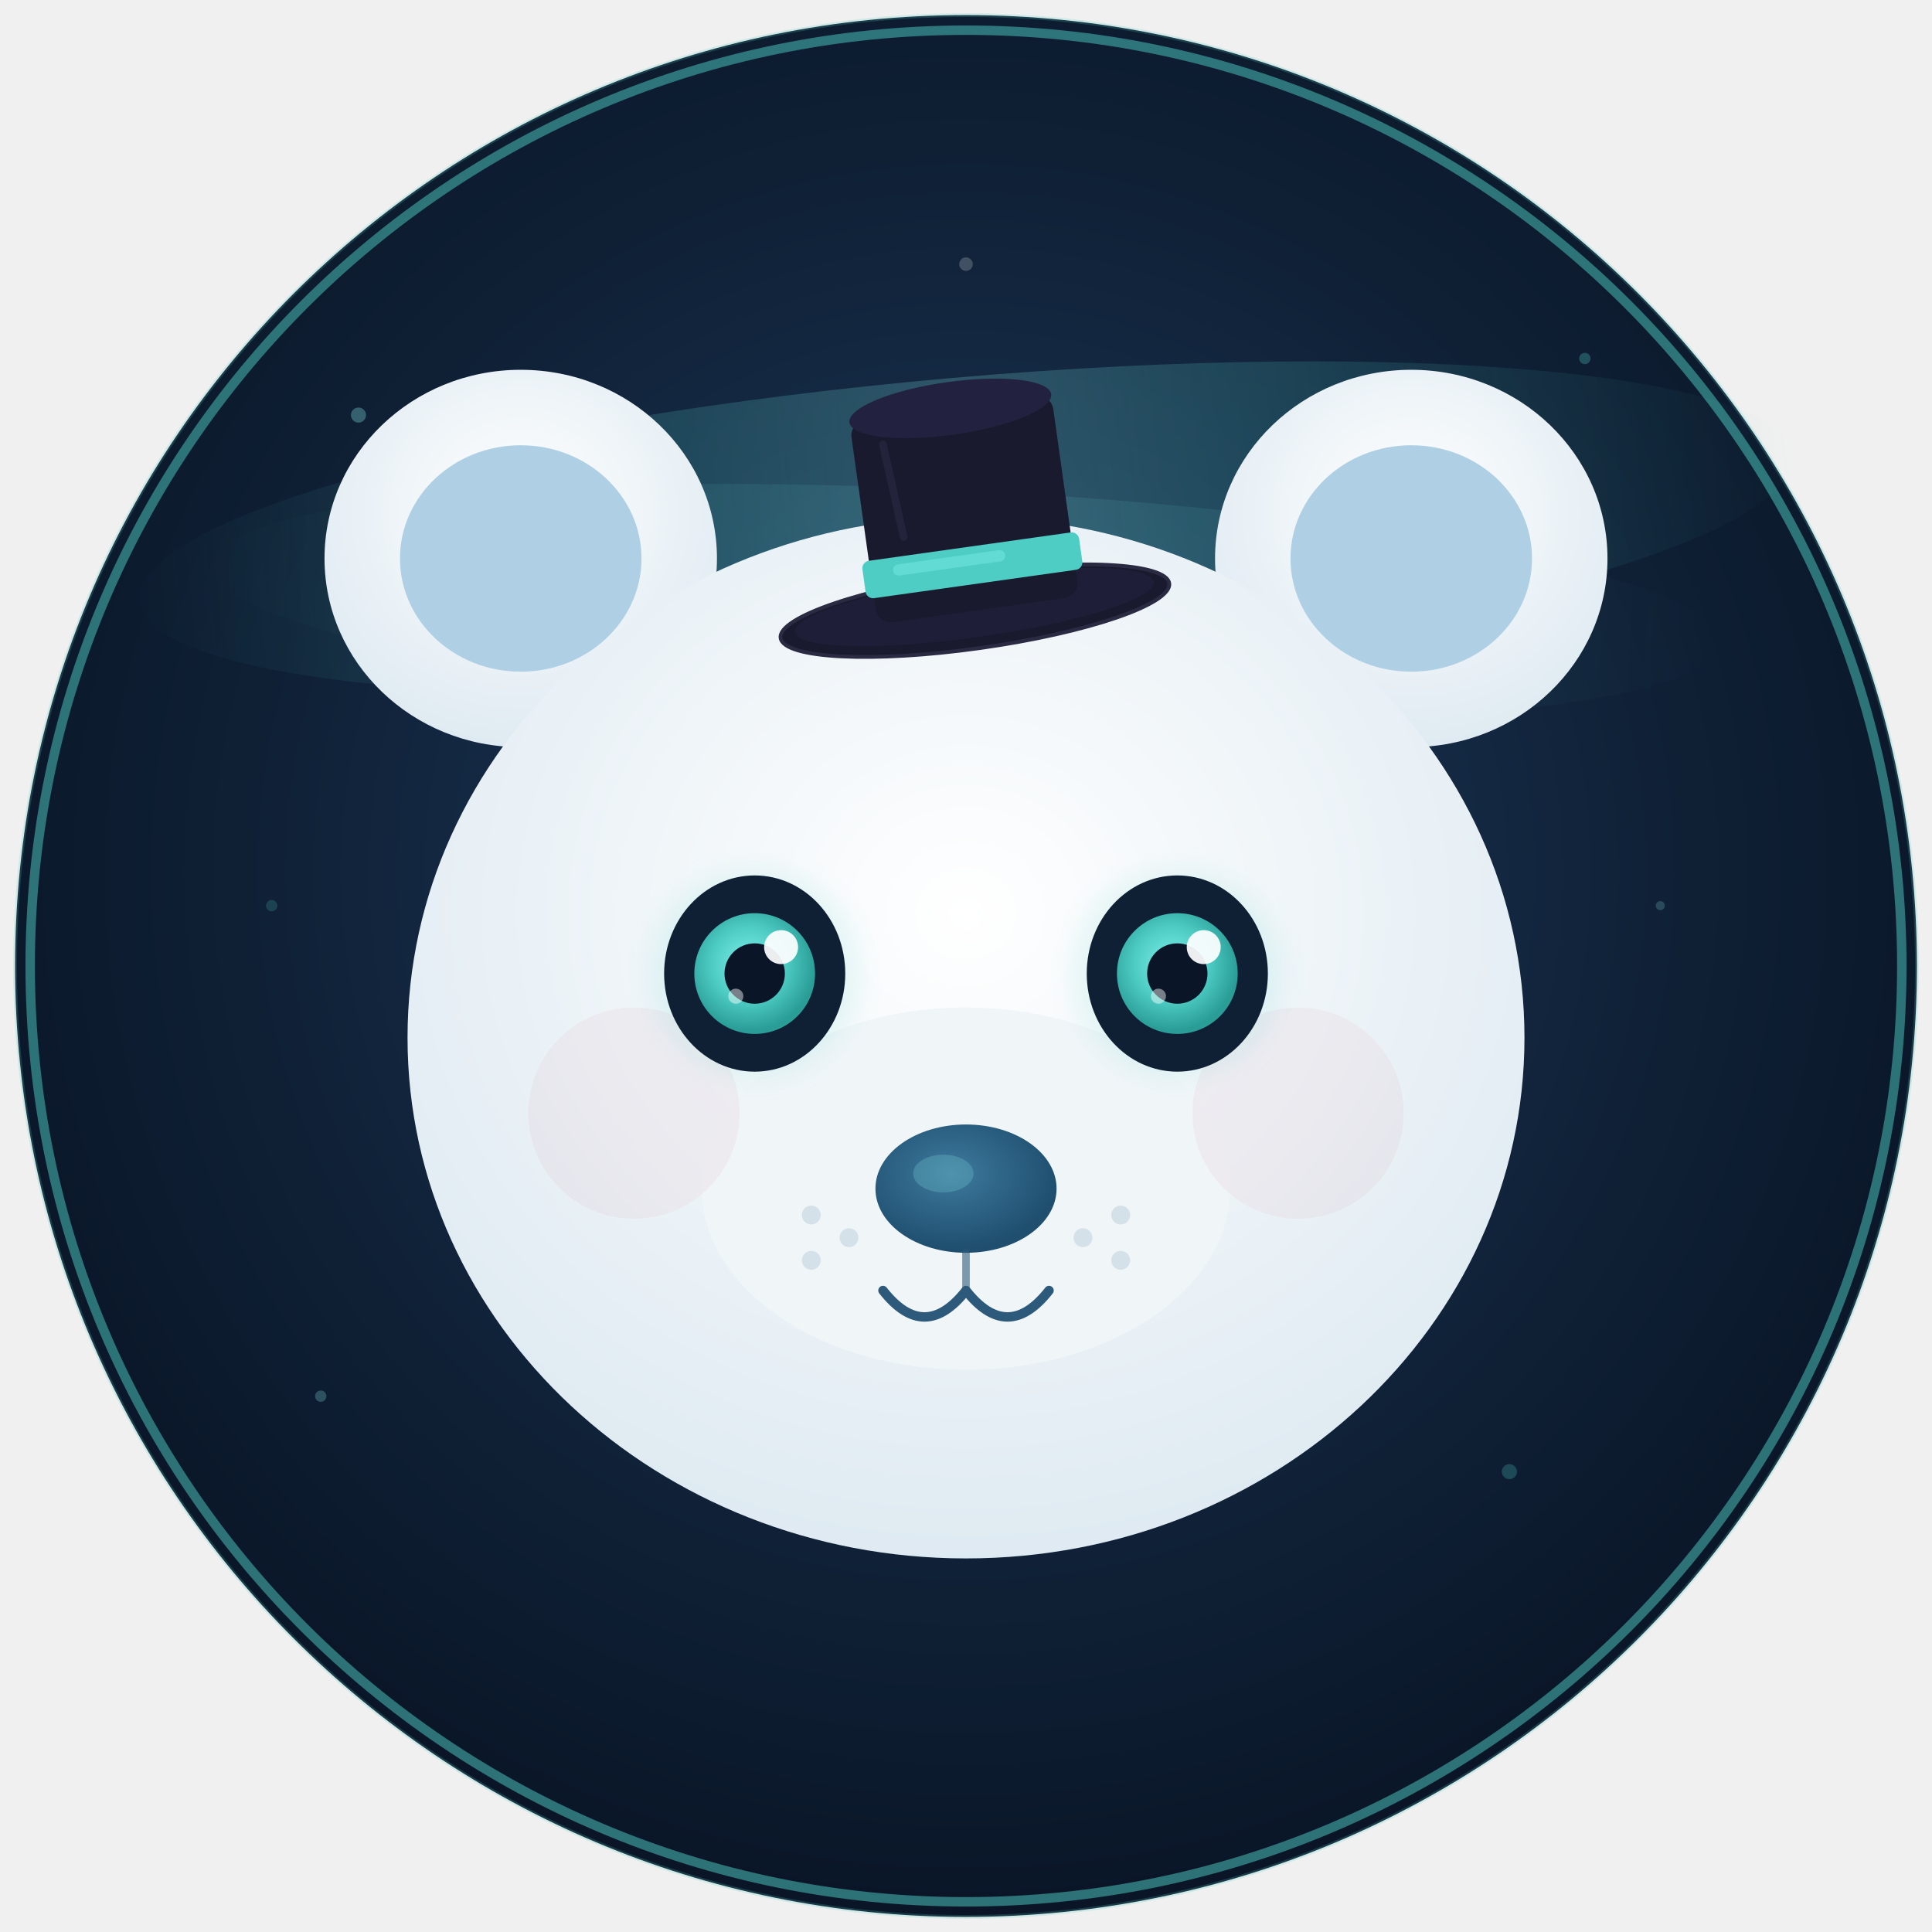
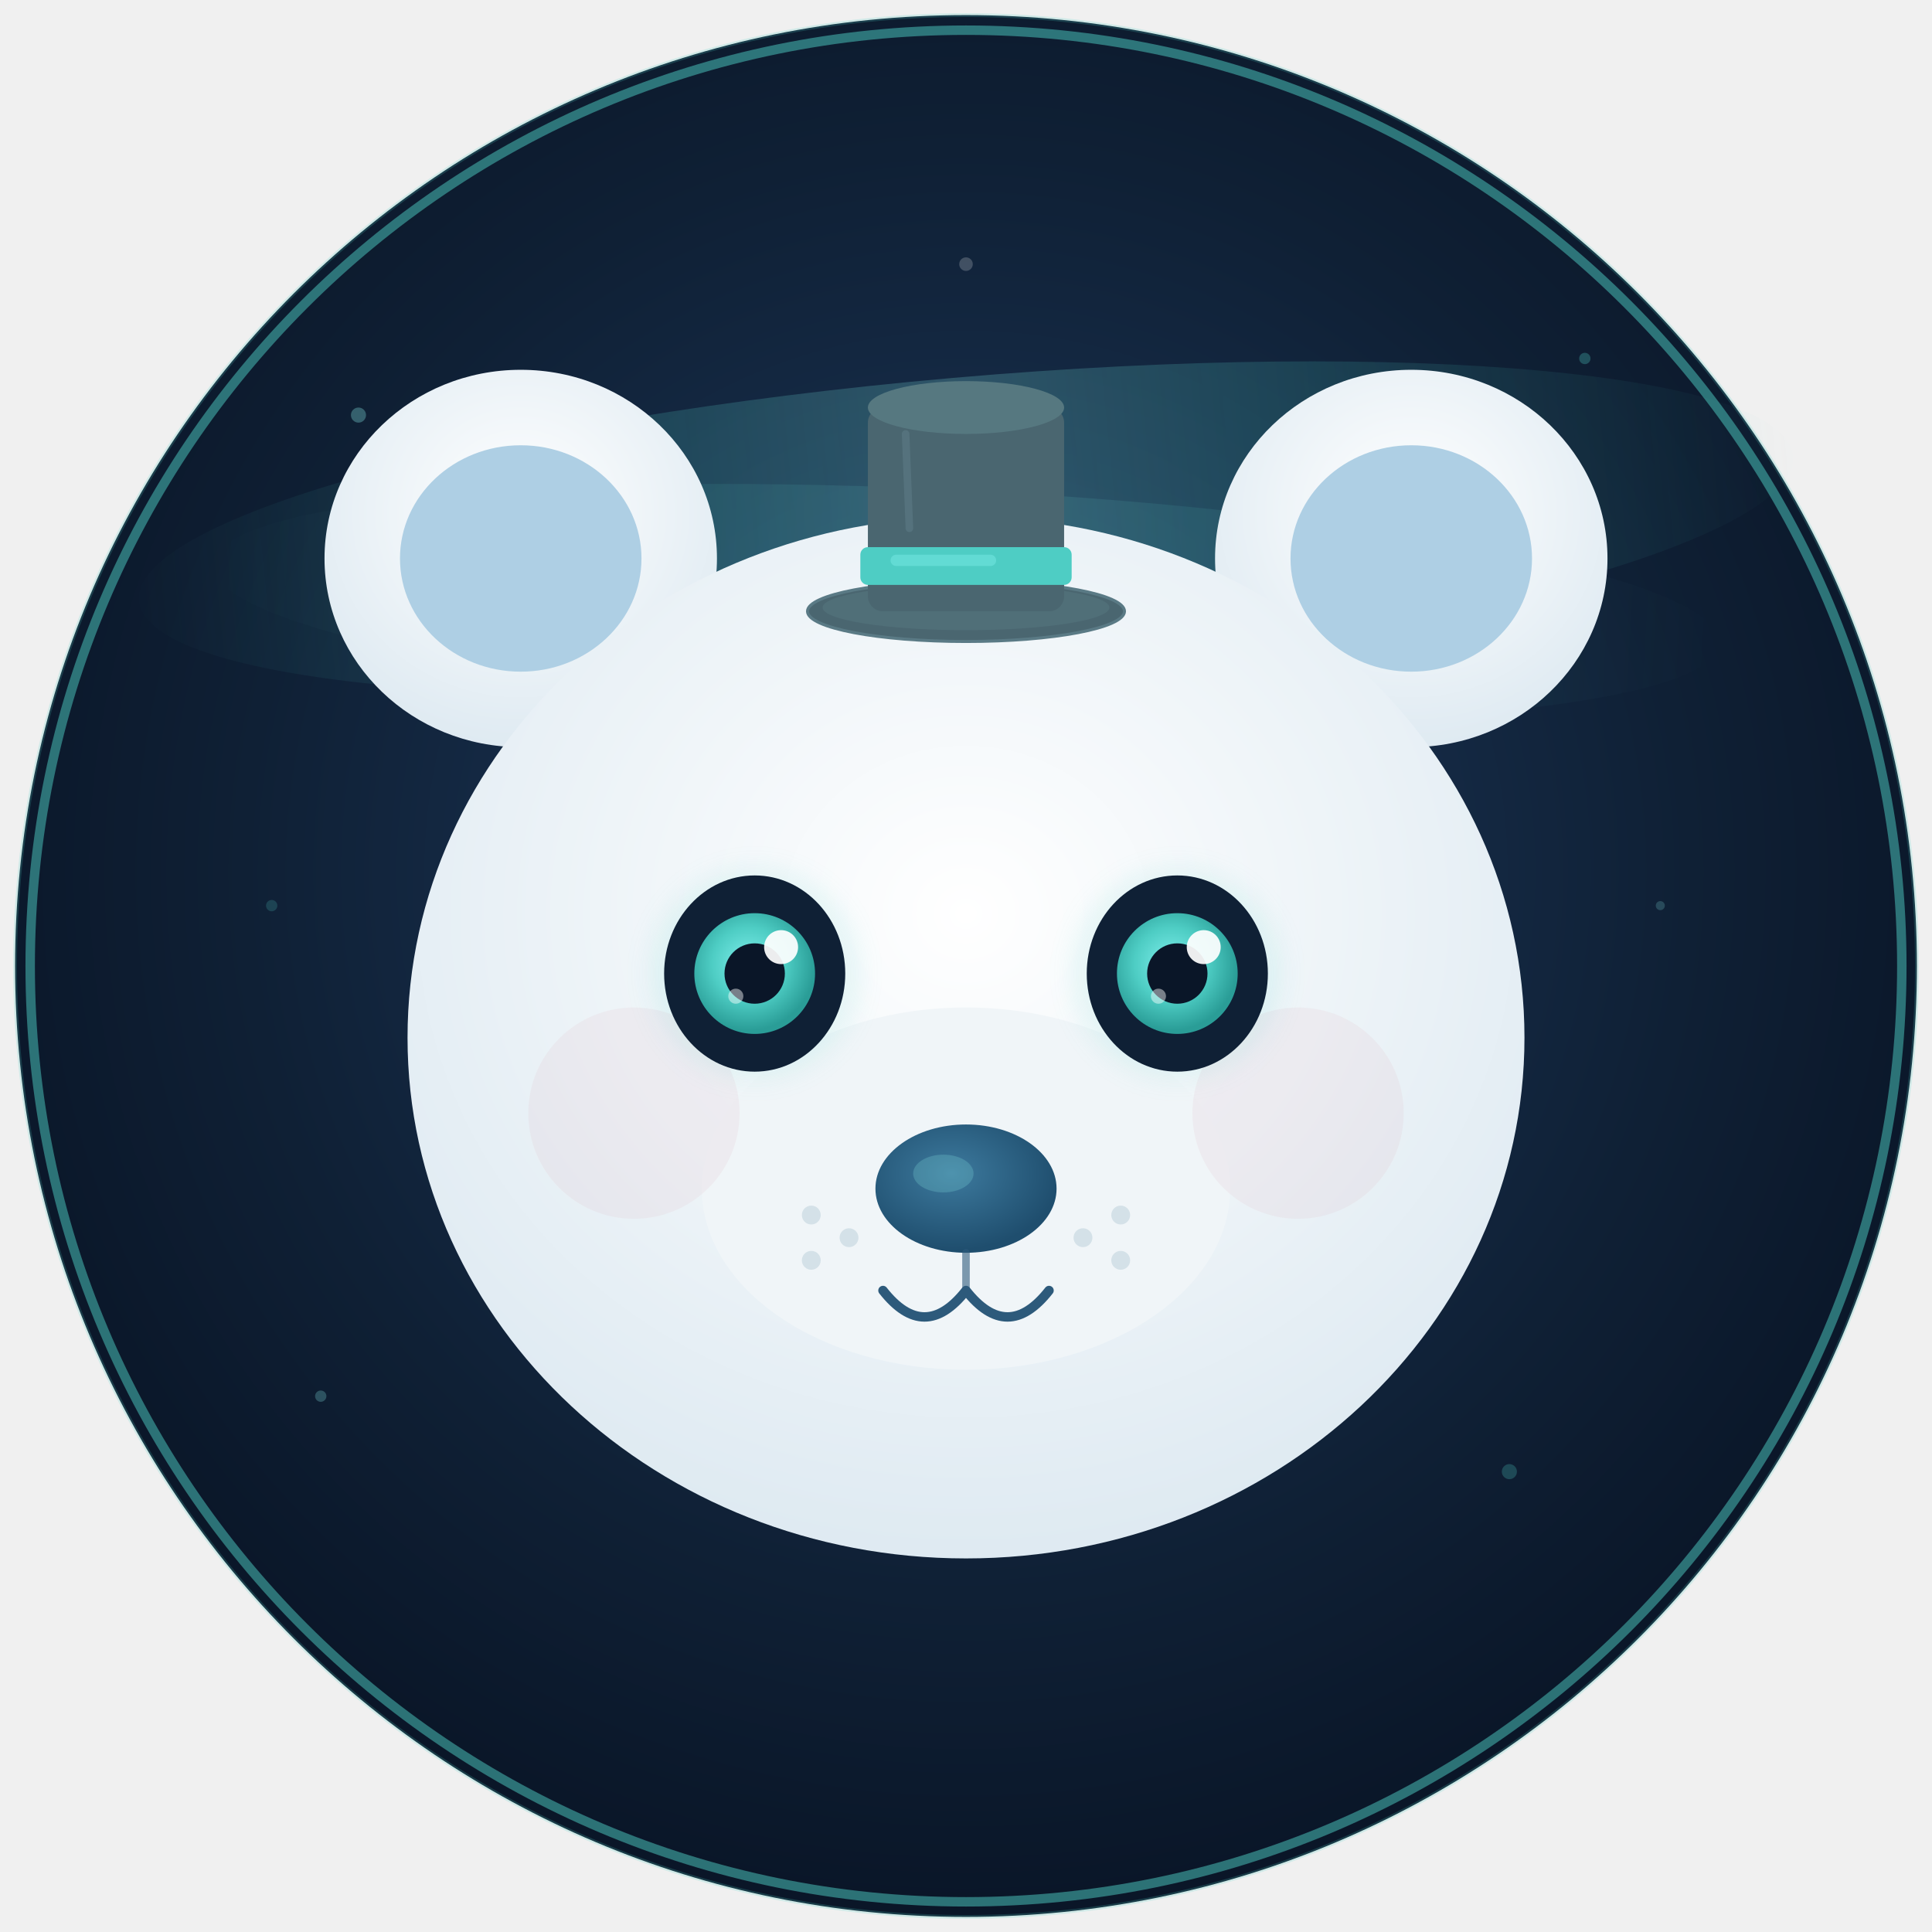
<svg xmlns="http://www.w3.org/2000/svg" viewBox="0 0 512 512">
  <defs>
    <radialGradient id="bg" cx="50%" cy="45%" r="55%">
      <stop offset="0%" stop-color="#1e3a5f" />
      <stop offset="70%" stop-color="#0f2035" />
      <stop offset="100%" stop-color="#0a1628" />
    </radialGradient>
    <radialGradient id="face" cx="50%" cy="38%" r="65%">
      <stop offset="0%" stop-color="#ffffff" />
      <stop offset="100%" stop-color="#dde9f1" />
    </radialGradient>
    <radialGradient id="iris" cx="45%" cy="42%" r="55%">
      <stop offset="0%" stop-color="#7fefec" />
      <stop offset="55%" stop-color="#4ecdc4" />
      <stop offset="100%" stop-color="#2a9d97" />
    </radialGradient>
    <radialGradient id="nose-g" cx="42%" cy="38%" r="60%">
      <stop offset="0%" stop-color="#3d7a9e" />
      <stop offset="100%" stop-color="#1f4e6e" />
    </radialGradient>
    <filter id="glow">
      <feGaussianBlur stdDeviation="6" result="b" />
      <feComposite in="SourceGraphic" in2="b" operator="over" />
    </filter>
    <filter id="soft">
      <feGaussianBlur stdDeviation="3" />
    </filter>
    <linearGradient id="aurora" x1="0%" y1="0%" x2="100%" y2="0%">
      <stop offset="0%" stop-color="#4ecdc4" stop-opacity="0" />
      <stop offset="30%" stop-color="#4ecdc4" stop-opacity="0.18" />
      <stop offset="50%" stop-color="#7fdbda" stop-opacity="0.25" />
      <stop offset="70%" stop-color="#4ecdc4" stop-opacity="0.18" />
      <stop offset="100%" stop-color="#4ecdc4" stop-opacity="0" />
    </linearGradient>
  </defs>
  <circle cx="256" cy="256" r="252" fill="url(#bg)" />
  <ellipse cx="256" cy="140" rx="220" ry="40" fill="url(#aurora)" transform="rotate(-5,256,140)" />
  <ellipse cx="256" cy="160" rx="200" ry="30" fill="url(#aurora)" opacity="0.5" transform="rotate(3,256,160)" />
  <circle cx="256" cy="256" r="248" fill="none" stroke="#4ecdc4" stroke-width="2.5" opacity="0.5" />
  <circle cx="256" cy="256" r="252" fill="none" stroke="#4ecdc4" stroke-width="1" opacity="0.2" />
  <ellipse cx="138" cy="148" rx="52" ry="50" fill="url(#face)" />
  <ellipse cx="374" cy="148" rx="52" ry="50" fill="url(#face)" />
  <ellipse cx="138" cy="148" rx="32" ry="30" fill="#aecfe4" />
  <ellipse cx="374" cy="148" rx="32" ry="30" fill="#aecfe4" />
  <ellipse cx="256" cy="275" rx="148" ry="138" fill="url(#face)" />
-   <g transform="rotate(-8, 256, 145)">
-     <ellipse cx="256" cy="162" rx="52" ry="10" fill="#1a1a2e" />
-     <ellipse cx="256" cy="162" rx="52" ry="10" fill="none" stroke="#2a2a42" stroke-width="1" />
-     <ellipse cx="256" cy="161" rx="48" ry="8" fill="#222240" opacity="0.6" />
-     <rect x="230" y="108" width="54" height="54" rx="4" fill="#1a1a2e" />
-     <ellipse cx="257" cy="108" rx="27" ry="7" fill="#222240" />
-     <rect x="228" y="145" width="58" height="10" rx="2" fill="#4ecdc4" />
-     <rect x="236" y="147" width="30" height="3" rx="1.5" fill="#7fefec" opacity="0.4" />
-     <path d="M238 115 L240 140" stroke="#3a3a5e" stroke-width="2" opacity="0.3" stroke-linecap="round" />
-   </g>
+   <ellipse cx="256" cy="162" rx="42" ry="8" fill="#4a6670" />
+   <ellipse cx="256" cy="162" rx="42" ry="8" fill="none" stroke="#5a7a85" stroke-width="0.8" />
+   <ellipse cx="256" cy="161" rx="38" ry="6" fill="#567880" opacity="0.5" />
+   <rect x="230" y="108" width="52" height="54" rx="4" fill="#4a6670" />
+   <ellipse cx="256" cy="108" rx="26" ry="7" fill="#567880" />
+   <rect x="228" y="145" width="56" height="10" rx="2" fill="#4ecdc4" />
+   <rect x="236" y="147" width="28" height="3" rx="1.5" fill="#7fefec" opacity="0.4" />
+   <path d="M240 115 L241 140" stroke="#6a8a95" stroke-width="2" opacity="0.35" stroke-linecap="round" />
  <ellipse cx="256" cy="315" rx="70" ry="48" fill="#f0f5f8" />
  <circle cx="168" cy="295" r="28" fill="#deb8c0" opacity="0.15" />
  <circle cx="344" cy="295" r="28" fill="#deb8c0" opacity="0.15" />
  <circle cx="200" cy="258" r="28" fill="#4ecdc4" opacity="0.12" filter="url(#soft)" />
  <circle cx="312" cy="258" r="28" fill="#4ecdc4" opacity="0.12" filter="url(#soft)" />
  <ellipse cx="200" cy="258" rx="24" ry="26" fill="#0f2035" />
  <ellipse cx="312" cy="258" rx="24" ry="26" fill="#0f2035" />
  <circle cx="200" cy="258" r="16" fill="url(#iris)" />
  <circle cx="312" cy="258" r="16" fill="url(#iris)" />
  <circle cx="200" cy="258" r="8" fill="#0a1628" />
  <circle cx="312" cy="258" r="8" fill="#0a1628" />
  <circle cx="207" cy="251" r="4.5" fill="#ffffff" opacity="0.92" />
  <circle cx="319" cy="251" r="4.5" fill="#ffffff" opacity="0.92" />
  <circle cx="195" cy="264" r="2" fill="#ffffff" opacity="0.45" />
  <circle cx="307" cy="264" r="2" fill="#ffffff" opacity="0.45" />
  <ellipse cx="256" cy="315" rx="24" ry="17" fill="url(#nose-g)" />
  <ellipse cx="250" cy="311" rx="8" ry="5" fill="#7fdbda" opacity="0.25" />
  <line x1="256" y1="332" x2="256" y2="342" stroke="#2d5a7b" stroke-width="2" stroke-linecap="round" opacity="0.6" />
  <path d="M234 342 Q245 356 256 342 Q267 356 278 342" fill="none" stroke="#2d5a7b" stroke-width="2.5" stroke-linecap="round" stroke-linejoin="round" />
  <circle cx="215" cy="322" r="2.5" fill="#b8cdd8" opacity="0.5" />
  <circle cx="225" cy="328" r="2.5" fill="#b8cdd8" opacity="0.5" />
  <circle cx="215" cy="334" r="2.5" fill="#b8cdd8" opacity="0.5" />
  <circle cx="297" cy="322" r="2.5" fill="#b8cdd8" opacity="0.5" />
  <circle cx="287" cy="328" r="2.5" fill="#b8cdd8" opacity="0.5" />
  <circle cx="297" cy="334" r="2.5" fill="#b8cdd8" opacity="0.5" />
  <circle cx="95" cy="110" r="2" fill="#7fdbda" opacity="0.35" />
  <circle cx="420" cy="95" r="1.5" fill="#4ecdc4" opacity="0.3" />
  <circle cx="400" cy="390" r="2" fill="#4ecdc4" opacity="0.25" />
  <circle cx="85" cy="370" r="1.5" fill="#7fdbda" opacity="0.28" />
  <circle cx="256" cy="70" r="1.8" fill="#ffffff" opacity="0.2" />
  <circle cx="440" cy="240" r="1.2" fill="#7fdbda" opacity="0.22" />
  <circle cx="72" cy="240" r="1.5" fill="#4ecdc4" opacity="0.2" />
</svg>
